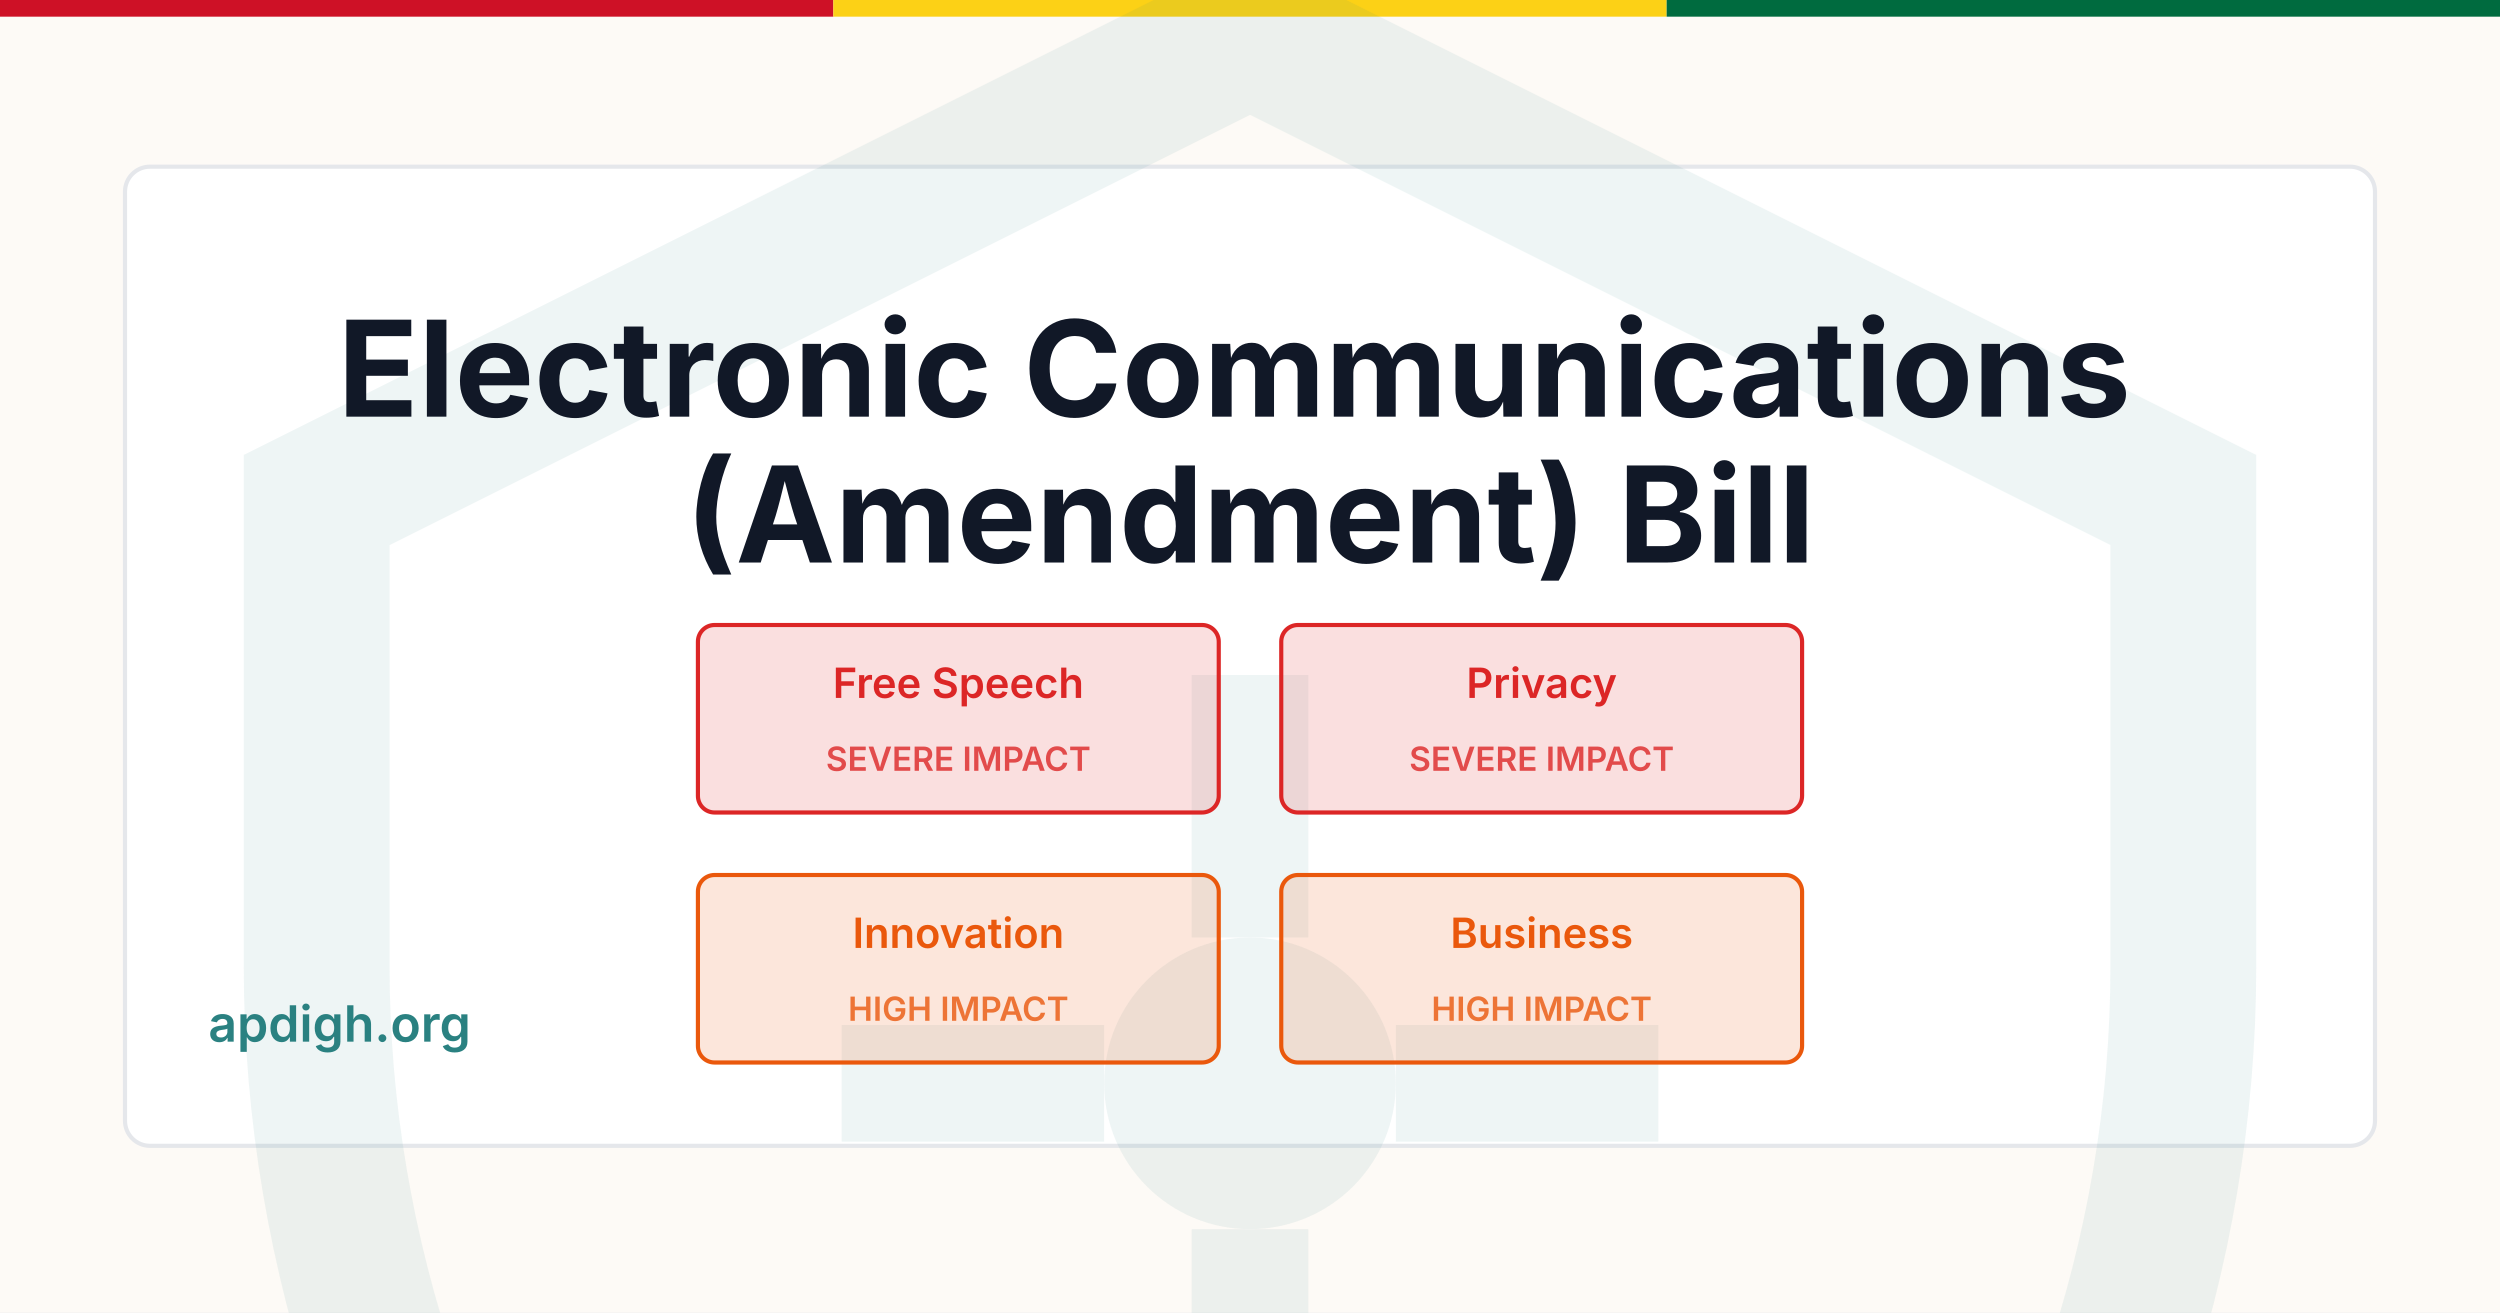
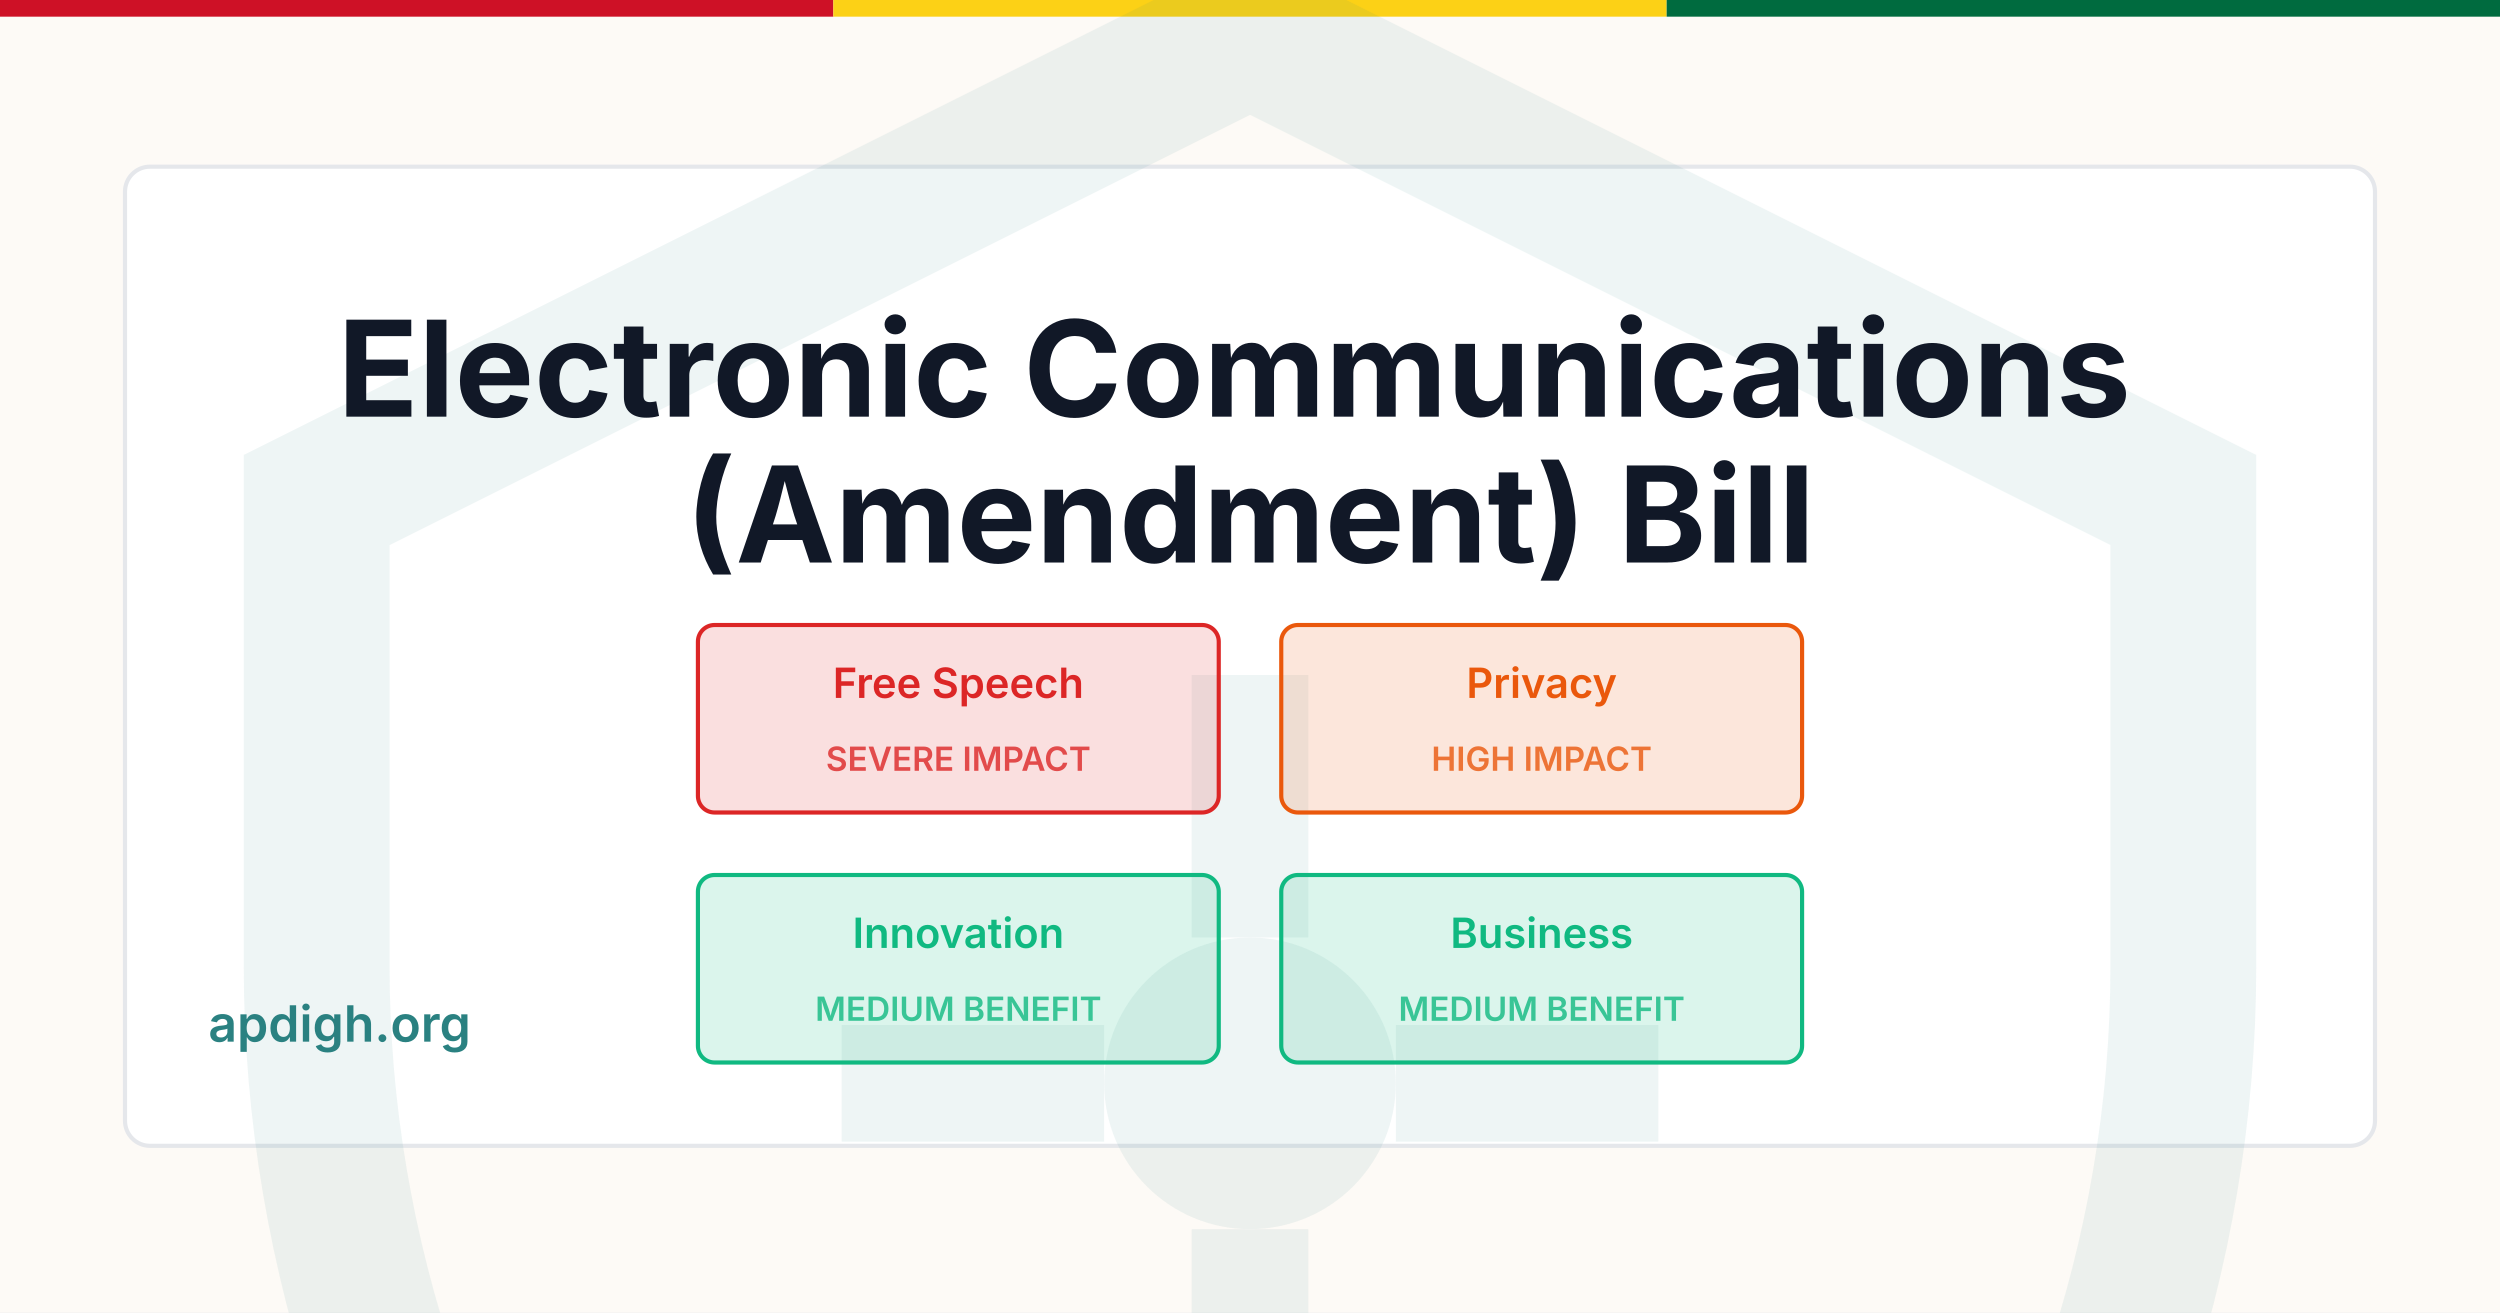
<svg xmlns="http://www.w3.org/2000/svg" width="1200" height="630" viewBox="0 0 1200 630">
  <rect width="1200" height="630" fill="#FDFAF6" />
  <rect x="0" y="0" width="400" height="8" fill="#CE1126" />
  <rect x="400" y="0" width="400" height="8" fill="#FCD116" />
  <rect x="800" y="0" width="400" height="8" fill="#006B3F" />
  <rect x="60" y="80" width="1080" height="470" fill="white" stroke="#E5E7EB" stroke-width="2" rx="12" />
  <g transform="translate(40, -40) scale(28)" opacity="0.08">
    <path d="M20 2L4 10V18C4 27.94 10.84 37.14 20 39C29.16 37.14 36 27.94 36 18V10L20 2Z" fill="none" stroke="#2A8181" stroke-width="2.5" />
    <circle cx="20" cy="20" r="2.5" fill="#2A8181" />
    <line x1="20" y1="17.5" x2="20" y2="13" stroke="#2A8181" stroke-width="2" />
    <line x1="20" y1="22.5" x2="20" y2="27" stroke="#2A8181" stroke-width="2" />
    <line x1="17.5" y1="20" x2="13" y2="20" stroke="#2A8181" stroke-width="2" />
    <line x1="22.5" y1="20" x2="27" y2="20" stroke="#2A8181" stroke-width="2" />
  </g>
  <text x="600" y="200" font-family="Inter, system-ui, sans-serif" font-size="64" font-weight="700" fill="#111827" text-anchor="middle">
    <tspan x="600" dy="0">Electronic Communications</tspan>
    <tspan x="600" dy="70">(Amendment) Bill</tspan>
  </text>
  <text x="100" y="500" font-family="Inter, system-ui, sans-serif" font-size="24" font-weight="600" fill="#2A8181">
    apdigh.org
  </text>
  <g transform="translate(335, 300)">
    <rect x="0" y="0" width="250" height="90" rx="8" fill="#DC2626" opacity="0.15" />
    <rect x="0" y="0" width="250" height="90" rx="8" fill="none" stroke="#DC2626" stroke-width="2" />
    <text x="125" y="35" font-family="Inter, system-ui, sans-serif" font-size="20" font-weight="600" fill="#DC2626" text-anchor="middle">Free Speech</text>
    <text x="125" y="70" font-family="Inter, system-ui, sans-serif" font-size="16" font-weight="600" fill="#DC2626" text-anchor="middle" opacity="0.8">SEVERE IMPACT</text>
  </g>
  <g transform="translate(615, 300)">
-     <rect x="0" y="0" width="250" height="90" rx="8" fill="#DC2626" opacity="0.15" />
-     <rect x="0" y="0" width="250" height="90" rx="8" fill="none" stroke="#DC2626" stroke-width="2" />
-     <text x="125" y="35" font-family="Inter, system-ui, sans-serif" font-size="20" font-weight="600" fill="#DC2626" text-anchor="middle">Privacy</text>
-     <text x="125" y="70" font-family="Inter, system-ui, sans-serif" font-size="16" font-weight="600" fill="#DC2626" text-anchor="middle" opacity="0.8">SEVERE IMPACT</text>
+     <rect x="0" y="0" width="250" height="90" rx="8" fill="#EA580C" opacity="0.15" />
+     <rect x="0" y="0" width="250" height="90" rx="8" fill="none" stroke="#EA580C" stroke-width="2" />
+     <text x="125" y="35" font-family="Inter, system-ui, sans-serif" font-size="20" font-weight="600" fill="#EA580C" text-anchor="middle">Privacy</text>
+     <text x="125" y="70" font-family="Inter, system-ui, sans-serif" font-size="16" font-weight="600" fill="#EA580C" text-anchor="middle" opacity="0.8">HIGH IMPACT</text>
  </g>
  <g transform="translate(335, 420)">
-     <rect x="0" y="0" width="250" height="90" rx="8" fill="#EA580C" opacity="0.15" />
-     <rect x="0" y="0" width="250" height="90" rx="8" fill="none" stroke="#EA580C" stroke-width="2" />
-     <text x="125" y="35" font-family="Inter, system-ui, sans-serif" font-size="20" font-weight="600" fill="#EA580C" text-anchor="middle">Innovation</text>
-     <text x="125" y="70" font-family="Inter, system-ui, sans-serif" font-size="16" font-weight="600" fill="#EA580C" text-anchor="middle" opacity="0.8">HIGH IMPACT</text>
+     <rect x="0" y="0" width="250" height="90" rx="8" fill="#10B981" opacity="0.15" />
+     <rect x="0" y="0" width="250" height="90" rx="8" fill="none" stroke="#10B981" stroke-width="2" />
+     <text x="125" y="35" font-family="Inter, system-ui, sans-serif" font-size="20" font-weight="600" fill="#10B981" text-anchor="middle">Innovation</text>
+     <text x="125" y="70" font-family="Inter, system-ui, sans-serif" font-size="16" font-weight="600" fill="#10B981" text-anchor="middle" opacity="0.8">MEDIUM BENEFIT</text>
  </g>
  <g transform="translate(615, 420)">
-     <rect x="0" y="0" width="250" height="90" rx="8" fill="#EA580C" opacity="0.15" />
-     <rect x="0" y="0" width="250" height="90" rx="8" fill="none" stroke="#EA580C" stroke-width="2" />
-     <text x="125" y="35" font-family="Inter, system-ui, sans-serif" font-size="20" font-weight="600" fill="#EA580C" text-anchor="middle">Business</text>
-     <text x="125" y="70" font-family="Inter, system-ui, sans-serif" font-size="16" font-weight="600" fill="#EA580C" text-anchor="middle" opacity="0.8">HIGH IMPACT</text>
+     <rect x="0" y="0" width="250" height="90" rx="8" fill="#10B981" opacity="0.15" />
+     <rect x="0" y="0" width="250" height="90" rx="8" fill="none" stroke="#10B981" stroke-width="2" />
+     <text x="125" y="35" font-family="Inter, system-ui, sans-serif" font-size="20" font-weight="600" fill="#10B981" text-anchor="middle">Business</text>
+     <text x="125" y="70" font-family="Inter, system-ui, sans-serif" font-size="16" font-weight="600" fill="#10B981" text-anchor="middle" opacity="0.8">MEDIUM BENEFIT</text>
  </g>
</svg>
